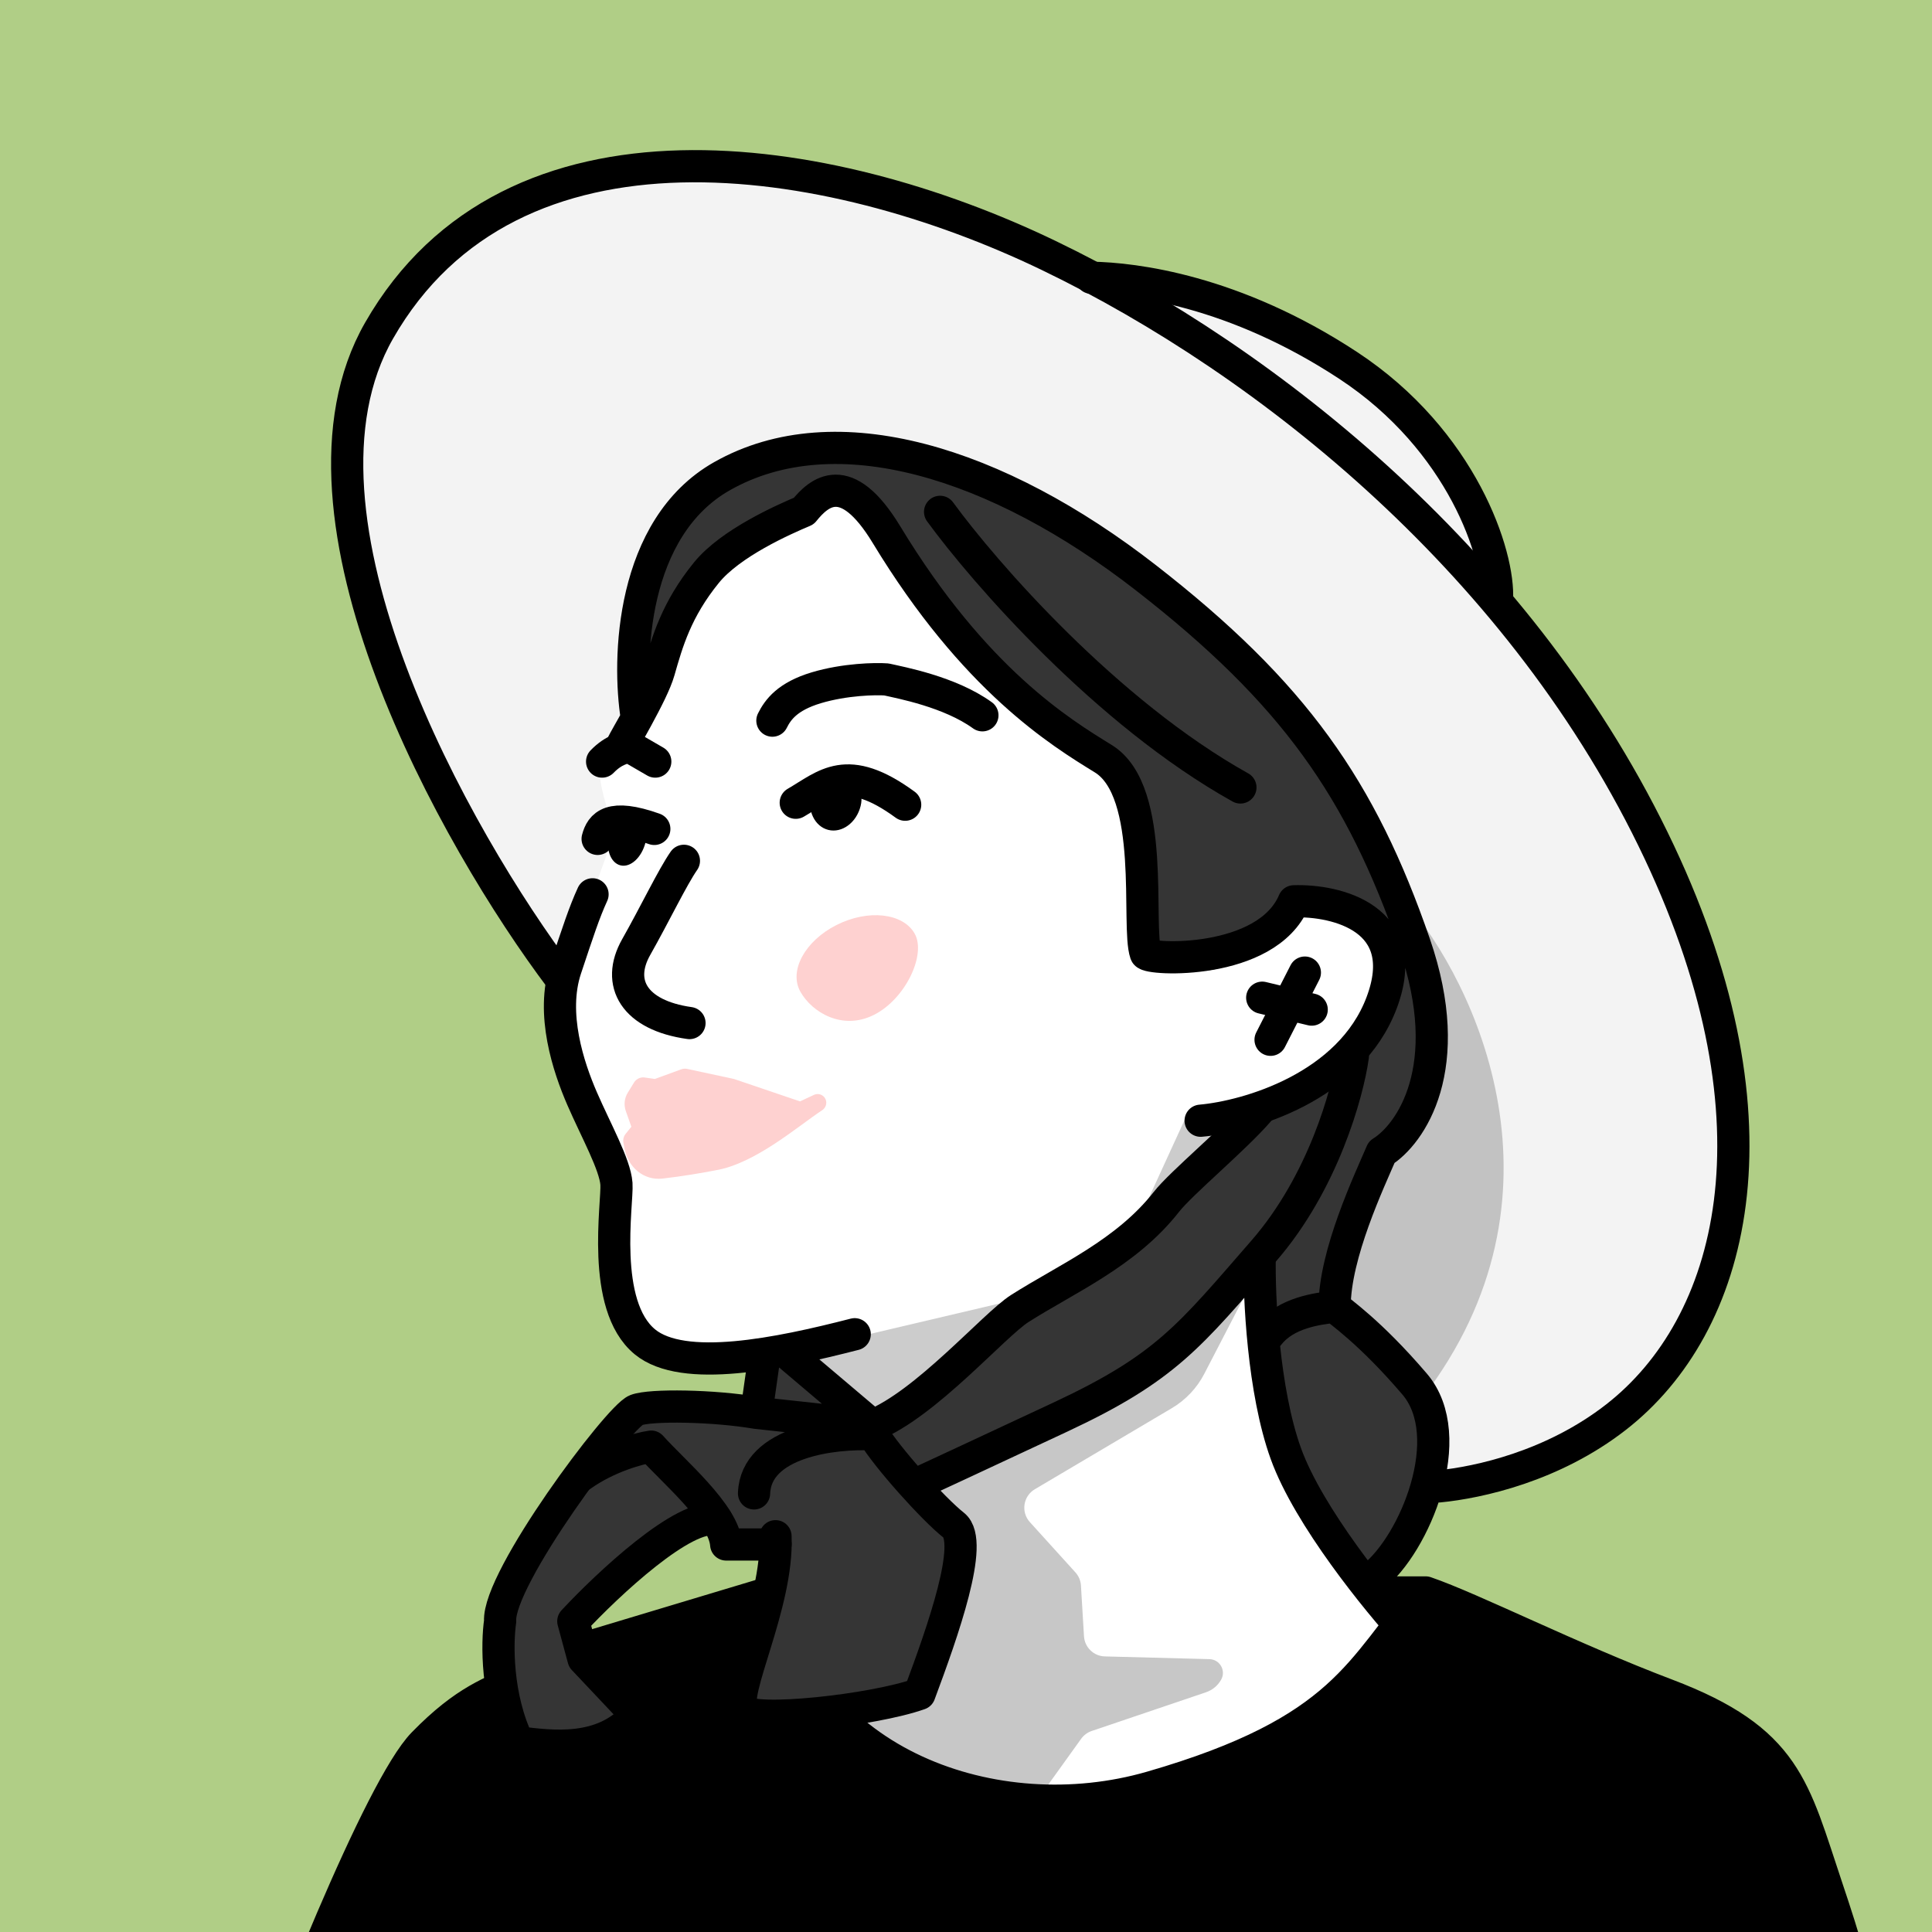
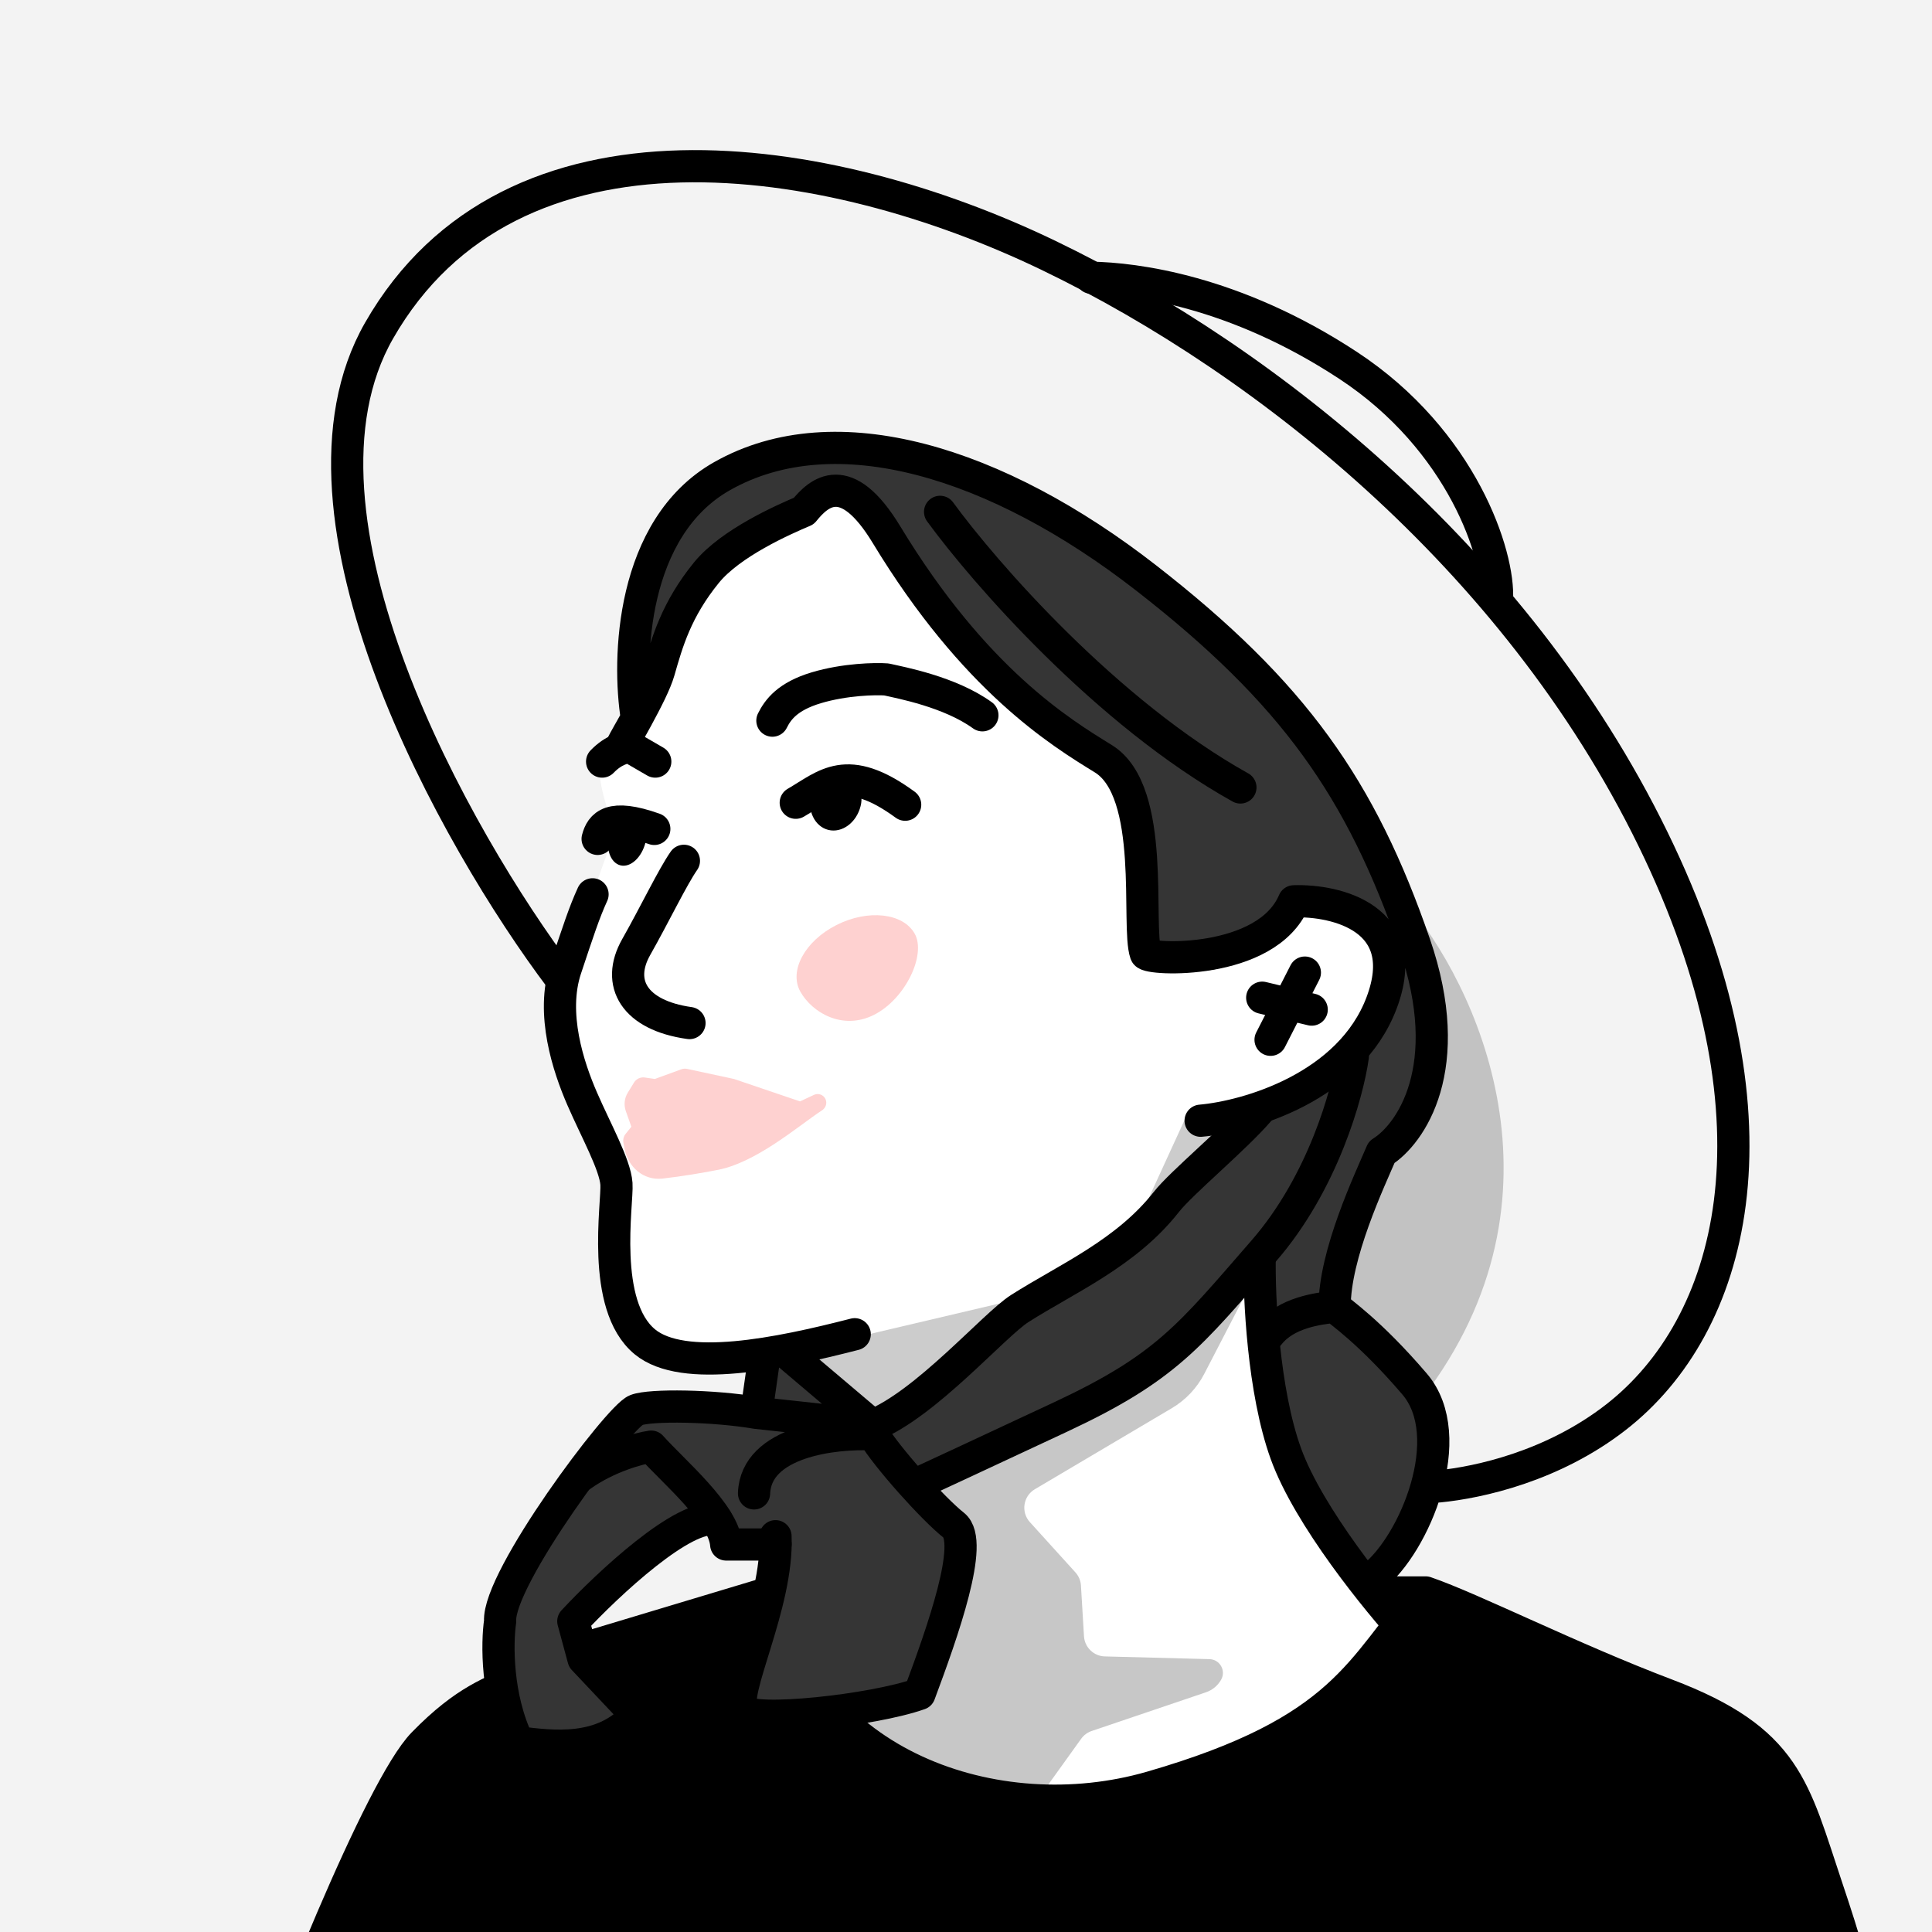
<svg xmlns="http://www.w3.org/2000/svg" width="90" height="90" viewBox="0 0 90 90" fill="none">
-   <g clip-path="url(#clip0_2868_1598)">
-     <rect width="90" height="90" transform="matrix(-1 0 0 1 90 0)" fill="#B0CE86" />
+   <g clip-path="url(#clip0_2868_1256)">
+     <rect width="90" height="90" transform="matrix(-1 0 0 1 90 0)" fill="#F3F3F3" />
    <path d="M17.66 15.401C12.726 24.016 21.477 39.237 26.355 45.711L29.152 38.406C29.061 34.949 29.151 27.583 30.234 25.779C31.587 23.524 36.276 18.653 44.123 21.72C51.969 24.786 58.643 29.928 62.071 35.52C65.498 41.112 68.925 49.59 64.235 53.738L62.071 60.863C63.904 62.126 67.464 65.553 67.031 69.161C68.922 68.977 72.345 68.3 75.274 66.022C80.751 61.762 83.281 52.4 77.299 39.7C75.678 36.501 71.897 29.671 69.734 27.941C69.861 25.884 68.12 20.517 62.804 17.023C57.819 13.747 53.419 13.053 51.245 12.952L48.859 11.904C38.551 6.934 23.826 4.633 17.66 15.401Z" fill="#F3F3F3" />
    <path d="M26.238 47.651C26.546 49.036 27.991 52.928 28.674 54.702C27.264 61.433 29.513 62.587 31.372 63.356C32.859 63.972 35.427 63.164 36.944 62.908L40.214 66.113L41.111 71.947L35.277 74.639C37.051 77.118 41.342 82.268 44.316 83.037C48.035 83.999 53.676 83.806 59.061 81.627C63.369 79.883 64.114 77.652 65.674 75.771C64.776 75.387 63.992 73.344 63.017 72.78C61.799 72.075 59.958 67.075 59.061 63.356C58.343 60.382 58.163 54.552 58.163 52.01C63.099 50.599 64.638 46.945 64.638 44.381C64.638 42.33 61.988 42.116 60.663 42.265C58.458 44.778 55.086 44.723 53.676 44.381L52.394 36.111C51.753 35.556 49.804 33.919 47.137 31.816C44.47 29.713 41.667 25.683 40.598 23.931L39.124 22.713C37.329 23.525 33.521 25.547 32.649 27.137C31.777 28.726 30.576 31.773 30.085 33.098C29.615 33.696 28.559 34.996 28.098 35.406C27.636 35.816 28.29 37.8 28.674 38.74C27.734 41.133 25.93 46.266 26.238 47.651Z" fill="white" />
    <path d="M53.631 83.255C46.374 85.351 37.528 82.176 35.871 74.183L26.736 76.93L24.253 78.222C22.93 78.836 21.71 79.18 19.717 81.224C17.724 83.269 13.227 94.513 11.183 100.411L86.092 102.097C88.285 98.051 86.659 92.56 85.101 87.923C83.552 83.312 83.248 81.072 77.638 78.945C73.188 77.259 68.583 74.927 66.411 74.182C63.345 77.695 62.701 80.636 53.631 83.255Z" fill="black" />
    <path d="M66.411 74.182C63.345 77.695 62.701 80.636 53.631 83.255C46.374 85.351 37.528 82.176 35.871 74.183L26.736 76.93L24.253 78.222C22.93 78.836 21.71 79.18 19.717 81.224C17.724 83.269 13.227 94.513 11.183 100.411L86.092 102.097C88.285 98.051 86.659 92.56 85.101 87.923C83.552 83.312 83.248 81.072 77.638 78.945C73.188 77.259 68.583 74.927 66.411 74.182ZM66.411 74.182L64.42 74.183" stroke="black" stroke-width="1.5" stroke-linecap="round" stroke-linejoin="round" />
    <path d="M31.326 24.042C29.532 26.247 29.382 30.94 29.531 33.011C30.129 31.751 31.441 28.86 31.902 27.374C32.363 25.887 35.468 24.064 36.963 23.337C37.028 23.102 37.476 22.569 38.758 22.312C40.359 21.992 39.718 23.594 41.513 26.093C43.306 28.591 50.098 33.653 52.212 36.28C53.904 38.382 53.819 43.059 53.541 44.576C57.334 46.626 59.517 43.285 60.157 41.918C61.182 41.726 63.464 41.867 64.386 43.968C65.309 46.07 63.703 48.304 62.784 49.158C63.143 52.336 60.456 56.42 59.068 58.064C58.705 58.598 58.197 60.499 59.068 63.831C59.94 67.162 62.281 72.867 64.118 74.17C64.695 73.358 67.321 68.931 67.013 66.778C66.706 64.625 63.667 61.989 62.385 60.857L64.386 53.643C68.807 50.055 65.603 42.303 63.681 38.202C61.759 34.102 58.299 31.346 54.135 27.374C49.97 23.401 45.101 21.927 41.513 21.158C37.925 20.39 33.568 21.287 31.326 24.042Z" fill="#353535" />
    <path d="M49.005 59.646C51.489 57.846 56.302 53.669 58.398 51.805L62.668 49.709C62.487 50.718 61.985 53.078 61.426 54.444C60.727 56.152 55.526 62.596 53.663 63.838C52.172 64.831 45.745 67.771 42.717 69.116C43.286 69.66 44.487 70.933 44.736 71.678C44.984 72.424 43.493 77.061 42.717 79.286C41.501 79.441 38.742 79.767 37.438 79.829C36.134 79.891 34.928 79.493 34.488 79.286L36.041 72.066H34.1L33.013 70.747C30.467 71.616 27.761 74.369 26.725 75.637C26.601 76.942 28.744 79.286 29.83 80.295C28.153 81.599 24.991 81.201 23.62 80.838C23.336 79.519 22.937 76.196 23.62 73.464C24.303 70.731 28.045 67.046 29.83 65.546H35.222L35.514 63.228L36.829 62.907L39.635 65.934H41.475C42.95 64.588 46.521 61.447 49.005 59.646Z" fill="#353535" />
    <path d="M63.021 49.203C62.786 50.907 61.628 55.106 58.868 58.275C55.419 62.236 54.333 63.705 49.414 66.005C45.479 67.845 43.387 68.816 42.833 69.071M36.126 71.563C36.254 74.757 34.018 78.909 34.593 79.676C35.053 80.289 40.678 79.676 42.833 78.909C43.92 75.992 45.402 71.818 44.431 71.052C43.46 70.285 41.296 67.862 40.678 66.819C38.863 66.725 35.211 67.144 35.126 69.568" stroke="black" stroke-width="1.5" stroke-linecap="round" stroke-linejoin="round" />
    <path d="M36.859 63.199L40.643 66.403M40.643 66.403C43.113 65.426 46.307 61.72 47.498 60.96C49.674 59.572 52.459 58.383 54.332 55.992C55.037 55.092 57.528 53.039 58.678 51.697M40.643 66.403L35.233 65.815M35.552 63.578L35.233 65.815M35.233 65.815C33.231 65.474 30.303 65.431 29.638 65.686C28.808 66.006 23.171 73.543 23.298 75.524C23.152 76.525 23.115 79.056 24.141 81.167C25.656 81.35 28.084 81.702 29.638 79.885L27.183 77.283L26.707 75.524C28.311 73.801 31.891 70.444 33.376 70.796" stroke="black" stroke-width="1.5" stroke-linecap="round" stroke-linejoin="round" />
    <path d="M36.127 71.948H33.828C33.725 70.517 31.357 68.538 30.334 67.389C29.762 67.472 28.308 67.86 27.064 68.746" stroke="black" stroke-width="1.5" stroke-linecap="round" stroke-linejoin="round" />
    <path d="M31.859 40.1C31.326 40.867 30.505 42.584 29.637 44.117C28.683 45.8 29.55 47.298 32.119 47.658" stroke="black" stroke-width="1.5" stroke-linecap="round" stroke-linejoin="round" />
    <path d="M27.603 41.661C27.22 42.492 26.915 43.43 26.353 45.117C25.65 47.225 26.481 49.716 27.12 51.185C27.759 52.655 28.652 54.252 28.716 55.146C28.78 56.04 27.965 60.802 30.043 62.509C31.832 63.979 36.271 63.067 39.816 62.154M55.93 52.207C58.123 52.015 62.88 50.648 64.362 46.713C65.844 42.778 62.254 41.922 60.274 41.986C58.996 44.988 53.479 44.719 53.375 44.42C52.928 43.142 53.886 36.875 51.394 35.342C49.401 34.115 45.405 31.683 41.297 24.907C39.408 21.791 38.146 22.933 37.444 23.806C36.485 24.21 34.034 25.294 32.91 26.674C31.505 28.399 31.08 29.913 30.697 31.254C30.536 31.816 30.119 32.623 29.668 33.457M29.668 33.457C29.223 30.7 29.393 24.584 33.635 22.182C38.937 19.18 46.475 21.544 53.375 26.91C60.274 32.276 63.404 36.747 65.896 43.966C67.889 49.741 65.704 52.846 64.362 53.676C63.788 55.018 62.172 58.42 62.172 60.873M29.668 33.457C29.369 34.011 29.175 34.316 28.913 34.829M62.172 60.873C62.385 61.086 63.8 62.019 65.896 64.472C67.991 66.925 65.896 71.934 63.966 73.459M62.172 60.873C61.38 60.965 59.924 61.142 59.117 62.154" stroke="black" stroke-width="1.5" stroke-linecap="round" stroke-linejoin="round" />
    <path d="M60.786 45.307L59.188 48.437" stroke="black" stroke-width="1.5" stroke-linecap="round" stroke-linejoin="round" />
    <path d="M58.799 46.477L61.104 47.031" stroke="black" stroke-width="1.5" stroke-linecap="round" stroke-linejoin="round" />
    <path d="M43.793 23.844C45.858 26.675 51.548 33.207 57.783 36.683" stroke="black" stroke-width="1.5" stroke-linecap="round" stroke-linejoin="round" />
    <path d="M26.127 45.59C21.248 39.116 12.726 24.016 17.659 15.401C23.826 4.633 38.551 6.934 48.859 11.904C59.167 16.874 71.035 26.403 77.298 39.7C83.28 52.4 80.75 61.762 75.273 66.022C72.344 68.3 68.909 69.059 67.018 69.243" stroke="black" stroke-width="1.5" stroke-linecap="round" stroke-linejoin="round" />
    <path d="M50.841 12.94C52.835 12.972 57.487 13.529 62.803 17.023C68.12 20.517 69.861 25.884 69.734 27.941" stroke="black" stroke-width="1.5" stroke-linecap="round" stroke-linejoin="round" />
    <path d="M29.153 51.758L29.411 52.488L29.143 52.822C29.052 52.935 29.015 53.082 29.04 53.224L29.087 53.482C29.245 54.362 29.973 55.002 30.861 54.903C31.758 54.802 32.753 54.631 33.324 54.519C35.182 54.214 37.199 52.438 38.295 51.722C38.415 51.644 38.491 51.512 38.491 51.369C38.491 51.074 38.184 50.878 37.917 51.004L37.268 51.307L34.19 50.262L32.012 49.794C31.92 49.774 31.824 49.781 31.735 49.813L30.507 50.262L30.033 50.194C29.836 50.166 29.641 50.257 29.536 50.427L29.245 50.9C29.086 51.157 29.053 51.473 29.153 51.758Z" fill="#FED1D0" />
    <path d="M35.981 33.57C36.238 33.056 36.682 32.444 38.019 32.041C39.357 31.639 40.799 31.613 41.295 31.651C41.959 31.804 44.243 32.222 45.764 33.321" stroke="black" stroke-width="1.5" stroke-linecap="round" stroke-linejoin="round" />
    <path d="M30.525 35.477L29.306 34.77C29.085 34.854 28.617 34.891 28.049 35.477" stroke="black" stroke-width="1.5" stroke-linecap="round" stroke-linejoin="round" />
    <path d="M40.09 37.55C39.898 38.322 39.224 38.819 38.586 38.66C37.948 38.501 37.587 37.746 37.779 36.973C37.972 36.201 38.504 36.214 39.142 36.373C39.781 36.532 40.283 36.777 40.09 37.55Z" fill="black" />
    <path d="M30.073 39.234C29.896 39.946 29.372 40.428 28.902 40.311C28.433 40.194 28.196 39.522 28.374 38.81C28.551 38.099 29.046 38.099 29.516 38.216C29.985 38.333 30.251 38.523 30.073 39.234Z" fill="black" />
    <path d="M37.069 37.395C38.475 36.581 39.44 35.492 42.166 37.486" stroke="black" stroke-width="1.5" stroke-linecap="round" />
    <path d="M27.84 39.078C28.003 38.452 28.431 37.885 30.48 38.614" stroke="black" stroke-width="1.5" stroke-linecap="round" />
    <path d="M42.611 43.496C42.069 42.528 40.436 42.347 38.965 43.092C37.494 43.837 36.741 45.226 37.283 46.194C37.825 47.163 39.245 48.019 40.717 47.274C42.188 46.529 43.154 44.464 42.611 43.496Z" fill="#FED1D0" />
    <path opacity="0.2" d="M48.356 60.299L37.181 62.928L39.285 65.557H42.308L48.356 60.299Z" fill="black" />
    <path opacity="0.2" d="M53.023 56.881L55.231 52.066H57.681L53.023 56.881Z" fill="black" />
    <path opacity="0.22" d="M50.364 81L48.17 84.055L42.823 82.651L39.341 79.968L42.823 79L44.854 71.475L42.823 69.454L50.551 65.015L58.569 59.232L56.101 63.996C55.757 64.662 55.232 65.217 54.587 65.599L48.207 69.374C47.662 69.697 47.55 70.438 47.975 70.906L50.098 73.249C50.251 73.418 50.342 73.633 50.355 73.861L50.496 76.222C50.527 76.74 50.95 77.149 51.469 77.162L56.342 77.289C56.826 77.302 57.123 77.825 56.885 78.247C56.73 78.523 56.478 78.732 56.178 78.833L50.855 80.636C50.658 80.703 50.486 80.83 50.364 81Z" fill="black" />
    <path opacity="0.2" d="M66.247 65.137C73.49 55.715 68.731 45.775 65.446 41.982C68.587 48.072 65.847 52.371 64.084 53.759L62.001 60.809C63.667 61.963 65.526 64.175 66.247 65.137Z" fill="black" />
    <path d="M58.681 58.572C58.648 60.401 58.844 64.79 59.901 67.717C60.957 70.644 64.169 74.593 65.642 76.202" stroke="black" stroke-width="1.5" stroke-linecap="round" stroke-linejoin="round" />
  </g>
  <defs>
-     <clipPath id="clip0_2868_1598">
+     <clipPath id="clip0_2868_1256">
      <rect width="90" height="90" fill="white" transform="matrix(-1 0 0 1 90 0)" />
    </clipPath>
  </defs>
</svg>
